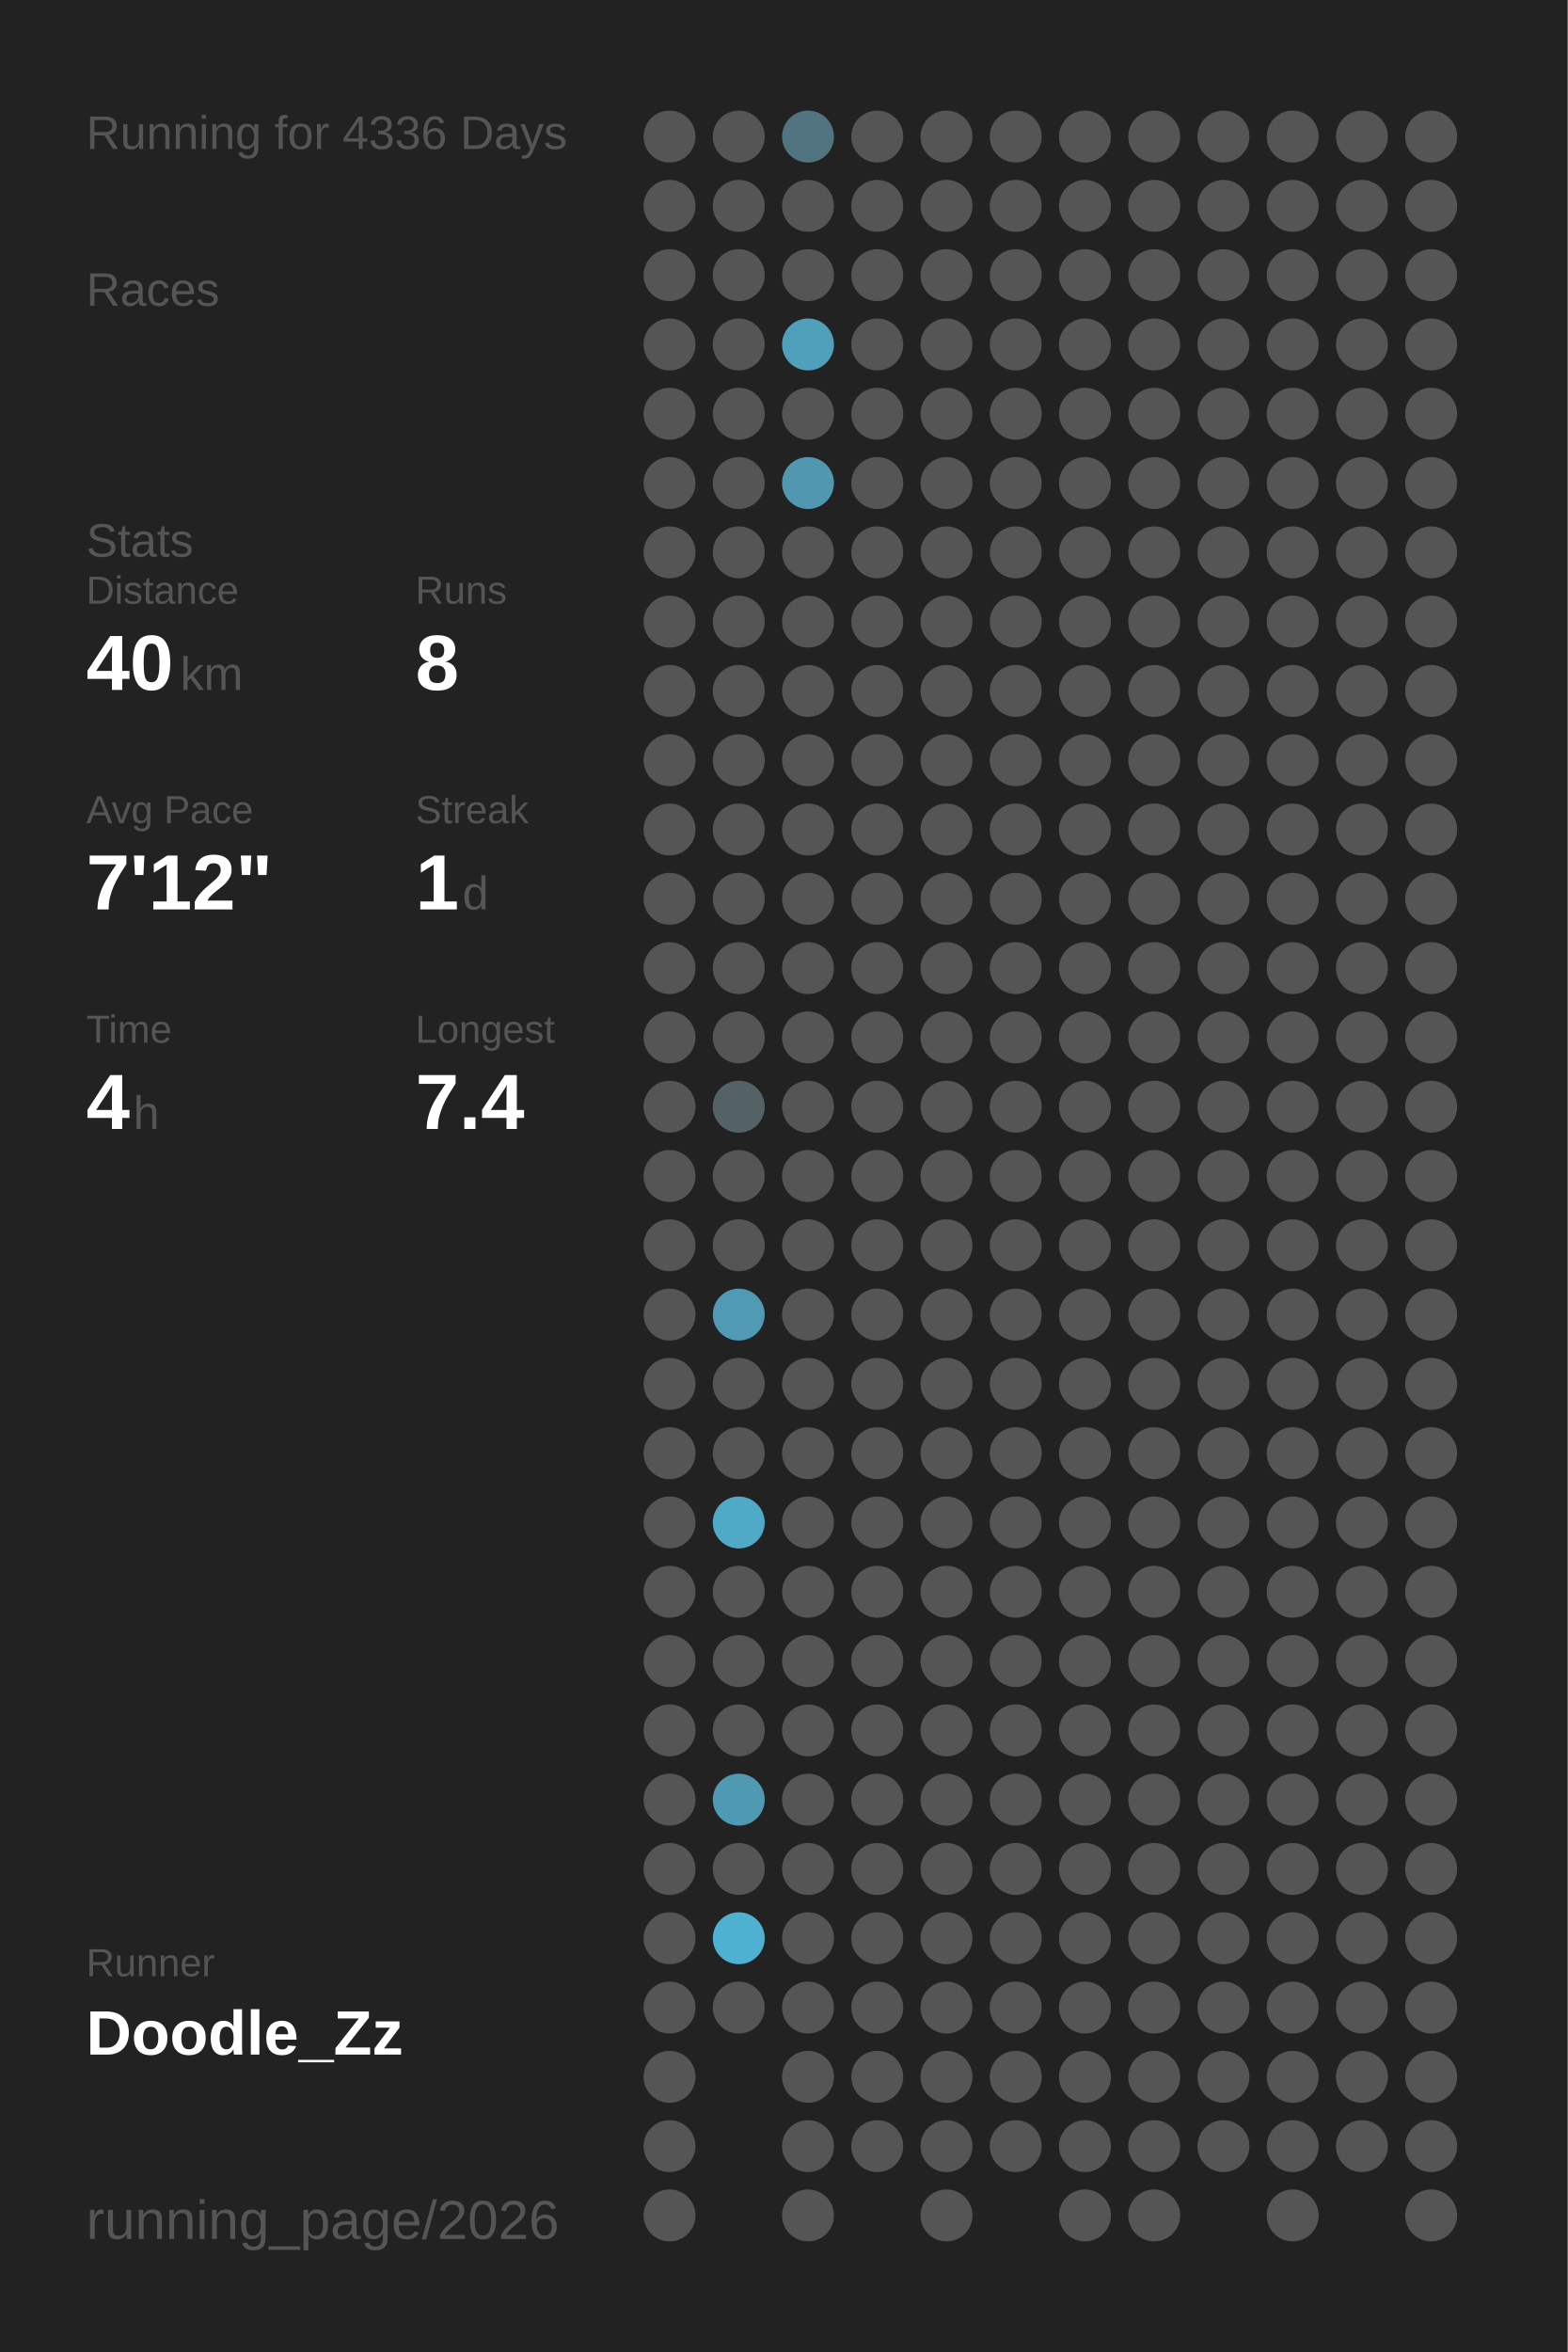
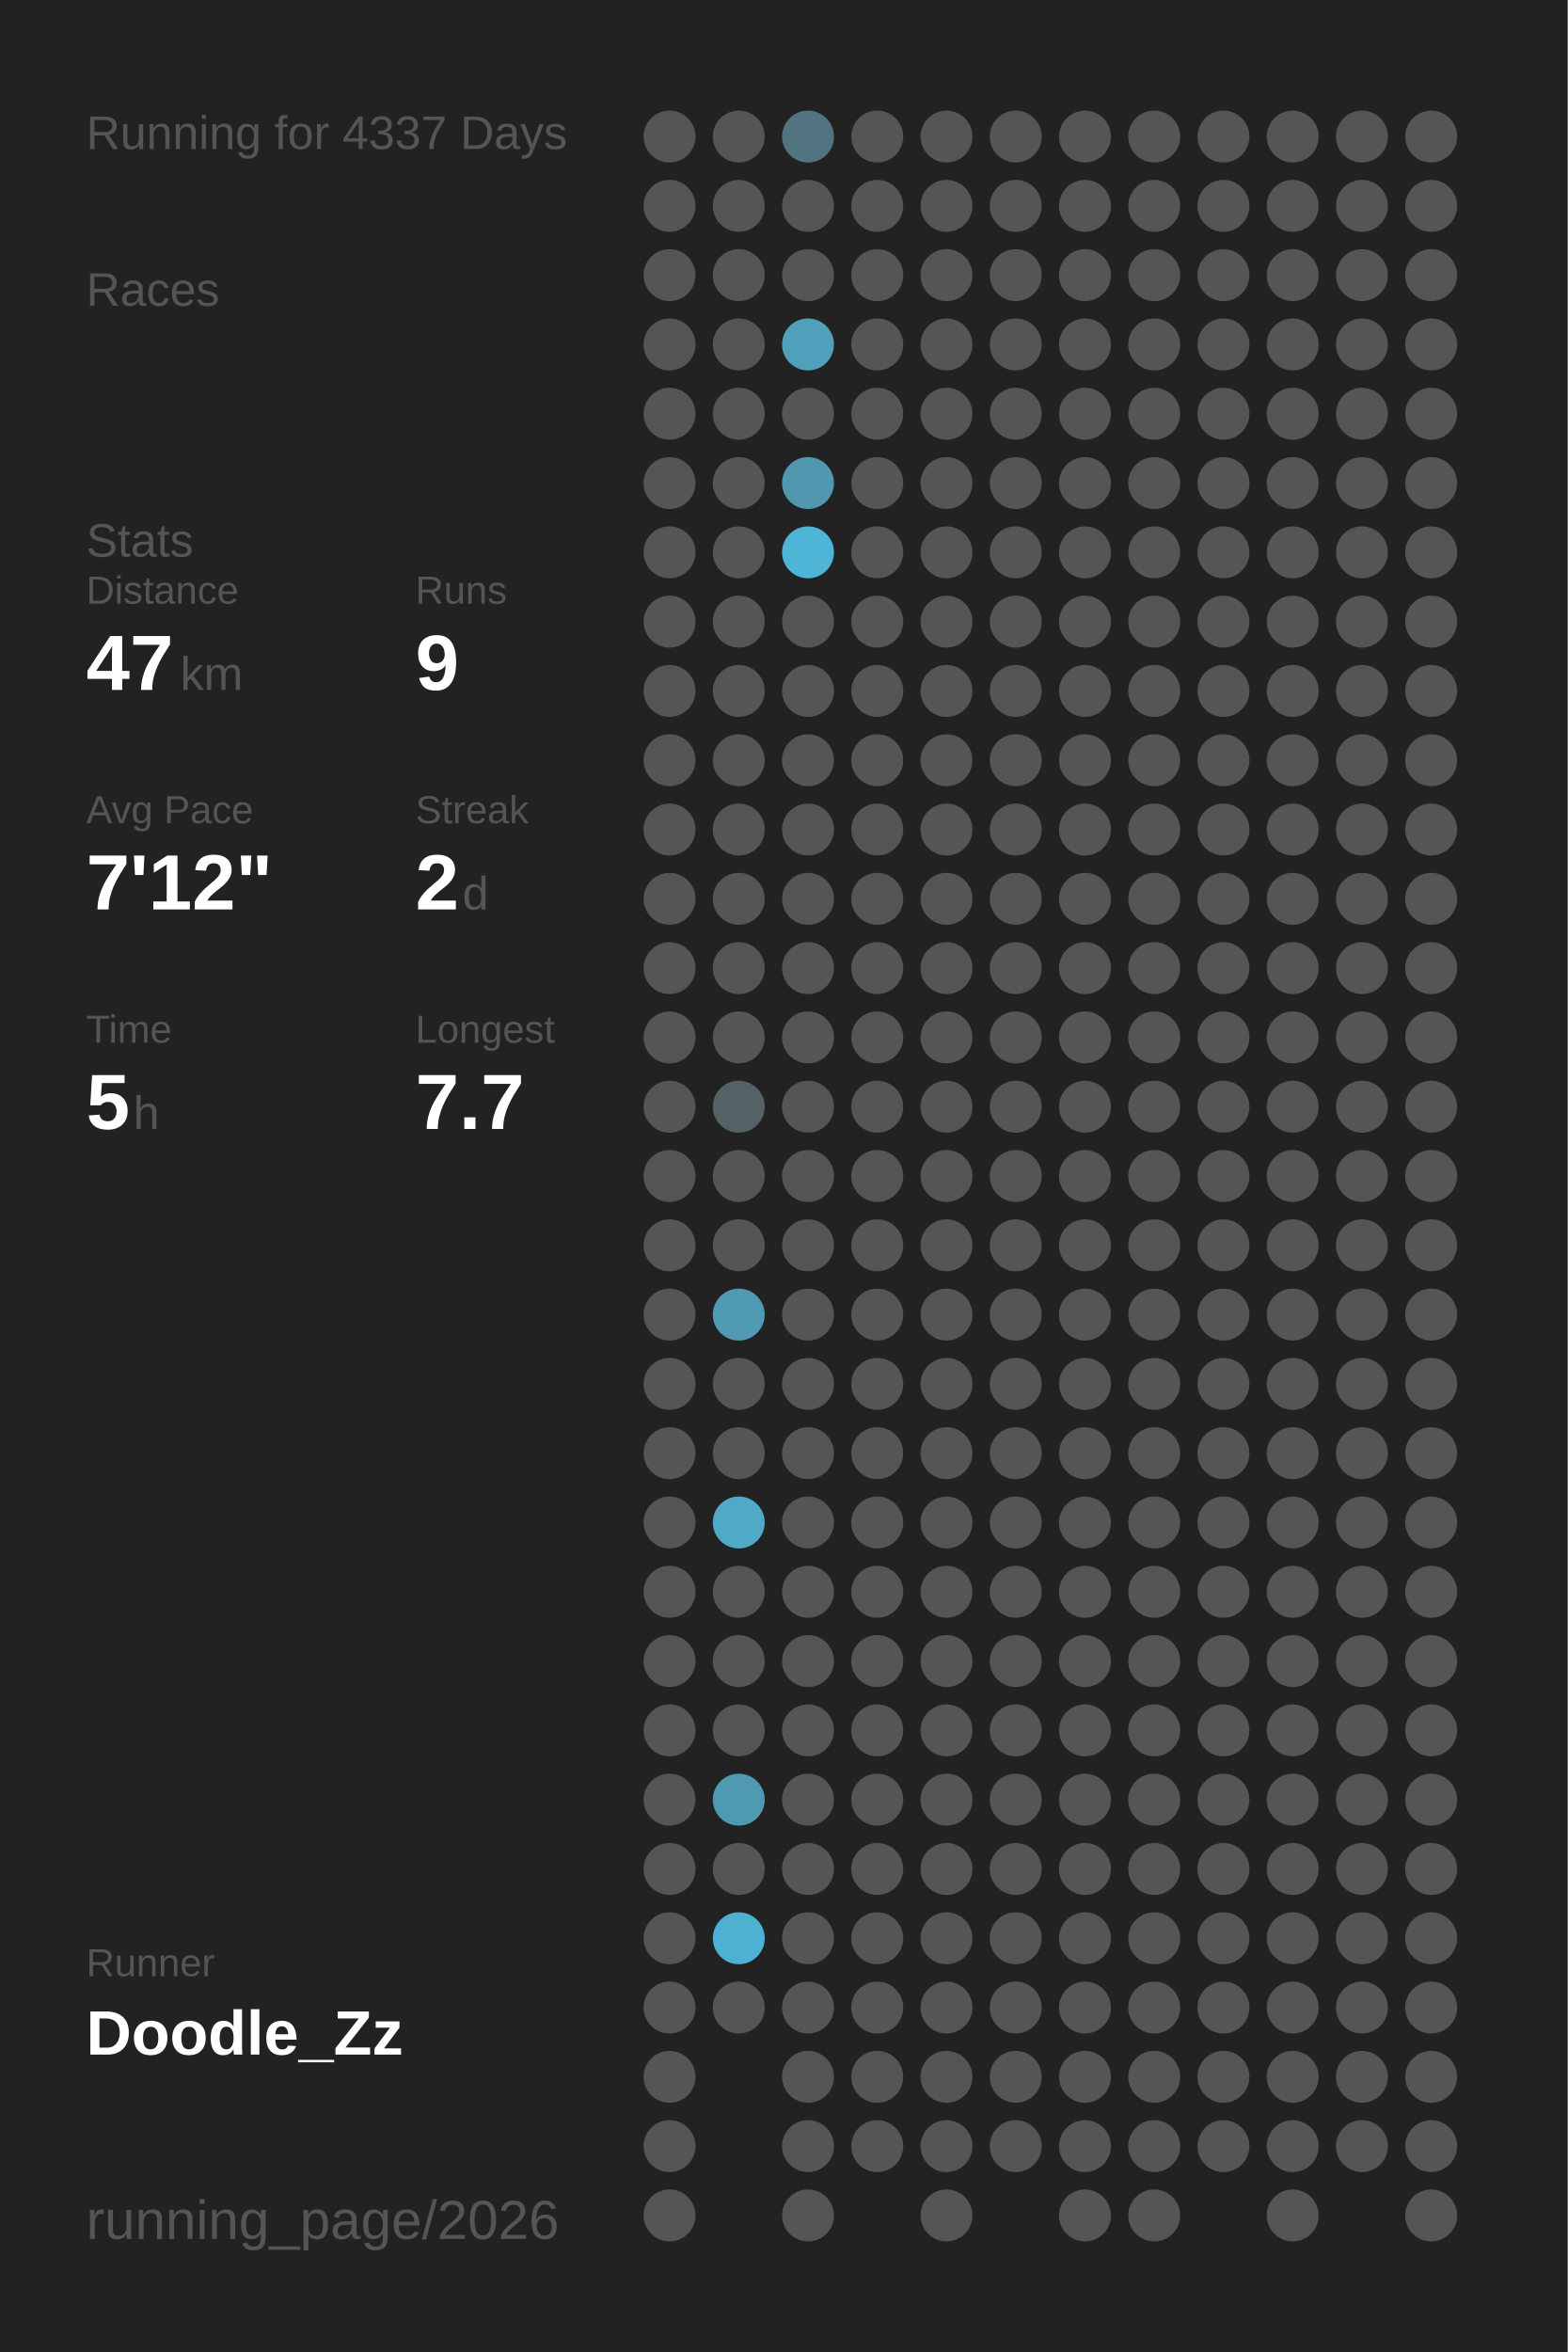
<svg xmlns="http://www.w3.org/2000/svg" baseProfile="full" height="300mm" version="1.1" viewBox="0,0,200,300" width="200mm">
  <defs />
  <rect fill="#222222" height="300" width="200" x="0" y="0" />
-   <text fill="#555555" style="font-size:6px; font-family:Arial;" x="11" y="19">Running for 4336 Days</text>
+   <text fill="#555555" style="font-size:6px; font-family:Arial;" x="11" y="19">Running for 4337 Days</text>
  <text fill="#555555" style="font-size:6px; font-family:Arial;" x="11" y="39">Races</text>
  <text fill="#555555" style="font-size:6px; font-family:Arial;" x="11" y="71">Stats</text>
  <text fill="#555555" style="font-size:5px; font-family:Arial;" x="11" y="77">Distance</text>
-   <text fill="#FFFFFF" style="font-size:10px; font-family:Arial; font-weight:bold;" x="11" y="88">40</text>
+   <text fill="#FFFFFF" style="font-size:10px; font-family:Arial; font-weight:bold;" x="11" y="88">47</text>
  <text fill="#555555" style="font-size:6px; font-family:Arial;" x="23" y="88">km</text>
  <text fill="#555555" style="font-size:5px; font-family:Arial;" x="53" y="77">Runs</text>
-   <text fill="#FFFFFF" style="font-size:10px; font-family:Arial; font-weight:bold;" x="53" y="88">8</text>
+   <text fill="#FFFFFF" style="font-size:10px; font-family:Arial; font-weight:bold;" x="53" y="88">9</text>
  <text fill="#555555" style="font-size:5px; font-family:Arial;" x="11" y="105">Avg Pace</text>
  <text fill="#FFFFFF" style="font-size:10px; font-family:Arial; font-weight:bold;" x="11" y="116">7'12"</text>
  <text fill="#555555" style="font-size:5px; font-family:Arial;" x="53" y="105">Streak</text>
-   <text fill="#FFFFFF" style="font-size:10px; font-family:Arial; font-weight:bold;" x="53" y="116">1</text>
+   <text fill="#FFFFFF" style="font-size:10px; font-family:Arial; font-weight:bold;" x="53" y="116">2</text>
  <text fill="#555555" style="font-size:6px; font-family:Arial;" x="59" y="116">d</text>
  <text fill="#555555" style="font-size:5px; font-family:Arial;" x="11" y="133">Time</text>
-   <text fill="#FFFFFF" style="font-size:10px; font-family:Arial; font-weight:bold;" x="11" y="144">4</text>
+   <text fill="#FFFFFF" style="font-size:10px; font-family:Arial; font-weight:bold;" x="11" y="144">5</text>
  <text fill="#555555" style="font-size:6px; font-family:Arial;" x="17" y="144">h</text>
  <text fill="#555555" style="font-size:5px; font-family:Arial;" x="53" y="133">Longest</text>
-   <text fill="#FFFFFF" style="font-size:10px; font-family:Arial; font-weight:bold;" x="53" y="144">7.4</text>
+   <text fill="#FFFFFF" style="font-size:10px; font-family:Arial; font-weight:bold;" x="53" y="144">7.7</text>
  <text fill="#555555" style="font-size:5px; font-family:Arial;" x="11" y="252.065">Runner</text>
  <text fill="#FFFFFF" style="font-size:8px; font-family:Arial; font-weight:bold;" x="11" y="262.065">Doodle_Zz</text>
  <text fill="#555555" style="font-size:7px; font-family:Arial;" x="11" y="285.581">running_page/2026</text>
  <circle cx="85.417" cy="17.419" fill="#555555" r="3.312" />
  <circle cx="85.417" cy="26.258" fill="#555555" r="3.312" />
  <circle cx="85.417" cy="35.097" fill="#555555" r="3.312" />
  <circle cx="85.417" cy="43.935" fill="#555555" r="3.312" />
  <circle cx="85.417" cy="52.774" fill="#555555" r="3.312" />
  <circle cx="85.417" cy="61.613" fill="#555555" r="3.312" />
  <circle cx="85.417" cy="70.452" fill="#555555" r="3.312" />
  <circle cx="85.417" cy="79.29" fill="#555555" r="3.312" />
  <circle cx="85.417" cy="88.129" fill="#555555" r="3.312" />
  <circle cx="85.417" cy="96.968" fill="#555555" r="3.312" />
  <circle cx="85.417" cy="105.806" fill="#555555" r="3.312" />
  <circle cx="85.417" cy="114.645" fill="#555555" r="3.312" />
  <circle cx="85.417" cy="123.484" fill="#555555" r="3.312" />
  <circle cx="85.417" cy="132.323" fill="#555555" r="3.312" />
  <circle cx="85.417" cy="141.161" fill="#555555" r="3.312" />
  <circle cx="85.417" cy="150" fill="#555555" r="3.312" />
  <circle cx="85.417" cy="158.839" fill="#555555" r="3.312" />
  <circle cx="85.417" cy="167.677" fill="#555555" r="3.312" />
  <circle cx="85.417" cy="176.516" fill="#555555" r="3.312" />
  <circle cx="85.417" cy="185.355" fill="#555555" r="3.312" />
  <circle cx="85.417" cy="194.194" fill="#555555" r="3.312" />
  <circle cx="85.417" cy="203.032" fill="#555555" r="3.312" />
  <circle cx="85.417" cy="211.871" fill="#555555" r="3.312" />
  <circle cx="85.417" cy="220.71" fill="#555555" r="3.312" />
  <circle cx="85.417" cy="229.548" fill="#555555" r="3.312" />
  <circle cx="85.417" cy="238.387" fill="#555555" r="3.312" />
  <circle cx="85.417" cy="247.226" fill="#555555" r="3.312" />
  <circle cx="85.417" cy="256.065" fill="#555555" r="3.312" />
  <circle cx="85.417" cy="264.903" fill="#555555" r="3.312" />
  <circle cx="85.417" cy="273.742" fill="#555555" r="3.312" />
  <circle cx="85.417" cy="282.581" fill="#555555" r="3.312" />
  <circle cx="94.25" cy="17.419" fill="#555555" r="3.312" />
  <circle cx="94.25" cy="26.258" fill="#555555" r="3.312" />
  <circle cx="94.25" cy="35.097" fill="#555555" r="3.312" />
  <circle cx="94.25" cy="43.935" fill="#555555" r="3.312" />
  <circle cx="94.25" cy="52.774" fill="#555555" r="3.312" />
  <circle cx="94.25" cy="61.613" fill="#555555" r="3.312" />
  <circle cx="94.25" cy="70.452" fill="#555555" r="3.312" />
  <circle cx="94.25" cy="79.29" fill="#555555" r="3.312" />
  <circle cx="94.25" cy="88.129" fill="#555555" r="3.312" />
  <circle cx="94.25" cy="96.968" fill="#555555" r="3.312" />
  <circle cx="94.25" cy="105.806" fill="#555555" r="3.312" />
  <circle cx="94.25" cy="114.645" fill="#555555" r="3.312" />
  <circle cx="94.25" cy="123.484" fill="#555555" r="3.312" />
  <circle cx="94.25" cy="132.323" fill="#555555" r="3.312" />
  <circle cx="94.25" cy="141.161" fill="#546266" r="3.312" />
  <circle cx="94.25" cy="150" fill="#555555" r="3.312" />
  <circle cx="94.25" cy="158.839" fill="#555555" r="3.312" />
  <circle cx="94.25" cy="167.677" fill="#509ab3" r="3.312" />
  <circle cx="94.25" cy="176.516" fill="#555555" r="3.312" />
  <circle cx="94.25" cy="185.355" fill="#555555" r="3.312" />
  <circle cx="94.25" cy="194.194" fill="#4faac8" r="3.312" />
  <circle cx="94.25" cy="203.032" fill="#555555" r="3.312" />
  <circle cx="94.25" cy="211.871" fill="#555555" r="3.312" />
  <circle cx="94.25" cy="220.71" fill="#555555" r="3.312" />
  <circle cx="94.25" cy="229.548" fill="#5099b2" r="3.312" />
  <circle cx="94.25" cy="238.387" fill="#555555" r="3.312" />
  <circle cx="94.25" cy="247.226" fill="#4fb1d2" r="3.312" />
  <circle cx="94.25" cy="256.065" fill="#555555" r="3.312" />
  <circle cx="103.083" cy="17.419" fill="#527480" r="3.312" />
  <circle cx="103.083" cy="26.258" fill="#555555" r="3.312" />
  <circle cx="103.083" cy="35.097" fill="#555555" r="3.312" />
  <circle cx="103.083" cy="43.935" fill="#50a0bb" r="3.312" />
  <circle cx="103.083" cy="52.774" fill="#555555" r="3.312" />
  <circle cx="103.083" cy="61.613" fill="#5097af" r="3.312" />
-   <circle cx="103.083" cy="70.452" fill="#555555" r="3.312" />
+   <circle cx="103.083" cy="70.452" fill="#4eb5d7" r="3.312" />
  <circle cx="103.083" cy="79.29" fill="#555555" r="3.312" />
  <circle cx="103.083" cy="88.129" fill="#555555" r="3.312" />
  <circle cx="103.083" cy="96.968" fill="#555555" r="3.312" />
  <circle cx="103.083" cy="105.806" fill="#555555" r="3.312" />
  <circle cx="103.083" cy="114.645" fill="#555555" r="3.312" />
  <circle cx="103.083" cy="123.484" fill="#555555" r="3.312" />
  <circle cx="103.083" cy="132.323" fill="#555555" r="3.312" />
  <circle cx="103.083" cy="141.161" fill="#555555" r="3.312" />
  <circle cx="103.083" cy="150" fill="#555555" r="3.312" />
  <circle cx="103.083" cy="158.839" fill="#555555" r="3.312" />
  <circle cx="103.083" cy="167.677" fill="#555555" r="3.312" />
  <circle cx="103.083" cy="176.516" fill="#555555" r="3.312" />
  <circle cx="103.083" cy="185.355" fill="#555555" r="3.312" />
  <circle cx="103.083" cy="194.194" fill="#555555" r="3.312" />
  <circle cx="103.083" cy="203.032" fill="#555555" r="3.312" />
  <circle cx="103.083" cy="211.871" fill="#555555" r="3.312" />
  <circle cx="103.083" cy="220.71" fill="#555555" r="3.312" />
  <circle cx="103.083" cy="229.548" fill="#555555" r="3.312" />
  <circle cx="103.083" cy="238.387" fill="#555555" r="3.312" />
  <circle cx="103.083" cy="247.226" fill="#555555" r="3.312" />
  <circle cx="103.083" cy="256.065" fill="#555555" r="3.312" />
  <circle cx="103.083" cy="264.903" fill="#555555" r="3.312" />
  <circle cx="103.083" cy="273.742" fill="#555555" r="3.312" />
  <circle cx="103.083" cy="282.581" fill="#555555" r="3.312" />
  <circle cx="111.917" cy="17.419" fill="#555555" r="3.312" />
  <circle cx="111.917" cy="26.258" fill="#555555" r="3.312" />
  <circle cx="111.917" cy="35.097" fill="#555555" r="3.312" />
  <circle cx="111.917" cy="43.935" fill="#555555" r="3.312" />
  <circle cx="111.917" cy="52.774" fill="#555555" r="3.312" />
  <circle cx="111.917" cy="61.613" fill="#555555" r="3.312" />
  <circle cx="111.917" cy="70.452" fill="#555555" r="3.312" />
  <circle cx="111.917" cy="79.29" fill="#555555" r="3.312" />
  <circle cx="111.917" cy="88.129" fill="#555555" r="3.312" />
  <circle cx="111.917" cy="96.968" fill="#555555" r="3.312" />
  <circle cx="111.917" cy="105.806" fill="#555555" r="3.312" />
  <circle cx="111.917" cy="114.645" fill="#555555" r="3.312" />
  <circle cx="111.917" cy="123.484" fill="#555555" r="3.312" />
  <circle cx="111.917" cy="132.323" fill="#555555" r="3.312" />
  <circle cx="111.917" cy="141.161" fill="#555555" r="3.312" />
  <circle cx="111.917" cy="150" fill="#555555" r="3.312" />
  <circle cx="111.917" cy="158.839" fill="#555555" r="3.312" />
  <circle cx="111.917" cy="167.677" fill="#555555" r="3.312" />
  <circle cx="111.917" cy="176.516" fill="#555555" r="3.312" />
  <circle cx="111.917" cy="185.355" fill="#555555" r="3.312" />
  <circle cx="111.917" cy="194.194" fill="#555555" r="3.312" />
  <circle cx="111.917" cy="203.032" fill="#555555" r="3.312" />
  <circle cx="111.917" cy="211.871" fill="#555555" r="3.312" />
  <circle cx="111.917" cy="220.71" fill="#555555" r="3.312" />
  <circle cx="111.917" cy="229.548" fill="#555555" r="3.312" />
  <circle cx="111.917" cy="238.387" fill="#555555" r="3.312" />
  <circle cx="111.917" cy="247.226" fill="#555555" r="3.312" />
  <circle cx="111.917" cy="256.065" fill="#555555" r="3.312" />
  <circle cx="111.917" cy="264.903" fill="#555555" r="3.312" />
  <circle cx="111.917" cy="273.742" fill="#555555" r="3.312" />
  <circle cx="120.75" cy="17.419" fill="#555555" r="3.312" />
  <circle cx="120.75" cy="26.258" fill="#555555" r="3.312" />
  <circle cx="120.75" cy="35.097" fill="#555555" r="3.312" />
  <circle cx="120.75" cy="43.935" fill="#555555" r="3.312" />
  <circle cx="120.75" cy="52.774" fill="#555555" r="3.312" />
  <circle cx="120.75" cy="61.613" fill="#555555" r="3.312" />
  <circle cx="120.75" cy="70.452" fill="#555555" r="3.312" />
  <circle cx="120.75" cy="79.29" fill="#555555" r="3.312" />
  <circle cx="120.75" cy="88.129" fill="#555555" r="3.312" />
  <circle cx="120.75" cy="96.968" fill="#555555" r="3.312" />
  <circle cx="120.75" cy="105.806" fill="#555555" r="3.312" />
  <circle cx="120.75" cy="114.645" fill="#555555" r="3.312" />
  <circle cx="120.75" cy="123.484" fill="#555555" r="3.312" />
  <circle cx="120.75" cy="132.323" fill="#555555" r="3.312" />
  <circle cx="120.75" cy="141.161" fill="#555555" r="3.312" />
  <circle cx="120.75" cy="150" fill="#555555" r="3.312" />
  <circle cx="120.75" cy="158.839" fill="#555555" r="3.312" />
  <circle cx="120.75" cy="167.677" fill="#555555" r="3.312" />
  <circle cx="120.75" cy="176.516" fill="#555555" r="3.312" />
  <circle cx="120.75" cy="185.355" fill="#555555" r="3.312" />
  <circle cx="120.75" cy="194.194" fill="#555555" r="3.312" />
  <circle cx="120.75" cy="203.032" fill="#555555" r="3.312" />
  <circle cx="120.75" cy="211.871" fill="#555555" r="3.312" />
  <circle cx="120.75" cy="220.71" fill="#555555" r="3.312" />
  <circle cx="120.75" cy="229.548" fill="#555555" r="3.312" />
  <circle cx="120.75" cy="238.387" fill="#555555" r="3.312" />
  <circle cx="120.75" cy="247.226" fill="#555555" r="3.312" />
  <circle cx="120.75" cy="256.065" fill="#555555" r="3.312" />
  <circle cx="120.75" cy="264.903" fill="#555555" r="3.312" />
  <circle cx="120.75" cy="273.742" fill="#555555" r="3.312" />
  <circle cx="120.75" cy="282.581" fill="#555555" r="3.312" />
  <circle cx="129.583" cy="17.419" fill="#555555" r="3.312" />
  <circle cx="129.583" cy="26.258" fill="#555555" r="3.312" />
  <circle cx="129.583" cy="35.097" fill="#555555" r="3.312" />
  <circle cx="129.583" cy="43.935" fill="#555555" r="3.312" />
  <circle cx="129.583" cy="52.774" fill="#555555" r="3.312" />
  <circle cx="129.583" cy="61.613" fill="#555555" r="3.312" />
  <circle cx="129.583" cy="70.452" fill="#555555" r="3.312" />
  <circle cx="129.583" cy="79.29" fill="#555555" r="3.312" />
  <circle cx="129.583" cy="88.129" fill="#555555" r="3.312" />
  <circle cx="129.583" cy="96.968" fill="#555555" r="3.312" />
  <circle cx="129.583" cy="105.806" fill="#555555" r="3.312" />
  <circle cx="129.583" cy="114.645" fill="#555555" r="3.312" />
  <circle cx="129.583" cy="123.484" fill="#555555" r="3.312" />
  <circle cx="129.583" cy="132.323" fill="#555555" r="3.312" />
  <circle cx="129.583" cy="141.161" fill="#555555" r="3.312" />
  <circle cx="129.583" cy="150" fill="#555555" r="3.312" />
  <circle cx="129.583" cy="158.839" fill="#555555" r="3.312" />
  <circle cx="129.583" cy="167.677" fill="#555555" r="3.312" />
  <circle cx="129.583" cy="176.516" fill="#555555" r="3.312" />
  <circle cx="129.583" cy="185.355" fill="#555555" r="3.312" />
  <circle cx="129.583" cy="194.194" fill="#555555" r="3.312" />
  <circle cx="129.583" cy="203.032" fill="#555555" r="3.312" />
  <circle cx="129.583" cy="211.871" fill="#555555" r="3.312" />
  <circle cx="129.583" cy="220.71" fill="#555555" r="3.312" />
  <circle cx="129.583" cy="229.548" fill="#555555" r="3.312" />
  <circle cx="129.583" cy="238.387" fill="#555555" r="3.312" />
  <circle cx="129.583" cy="247.226" fill="#555555" r="3.312" />
  <circle cx="129.583" cy="256.065" fill="#555555" r="3.312" />
  <circle cx="129.583" cy="264.903" fill="#555555" r="3.312" />
  <circle cx="129.583" cy="273.742" fill="#555555" r="3.312" />
  <circle cx="138.417" cy="17.419" fill="#555555" r="3.312" />
  <circle cx="138.417" cy="26.258" fill="#555555" r="3.312" />
  <circle cx="138.417" cy="35.097" fill="#555555" r="3.312" />
  <circle cx="138.417" cy="43.935" fill="#555555" r="3.312" />
  <circle cx="138.417" cy="52.774" fill="#555555" r="3.312" />
  <circle cx="138.417" cy="61.613" fill="#555555" r="3.312" />
  <circle cx="138.417" cy="70.452" fill="#555555" r="3.312" />
  <circle cx="138.417" cy="79.29" fill="#555555" r="3.312" />
  <circle cx="138.417" cy="88.129" fill="#555555" r="3.312" />
  <circle cx="138.417" cy="96.968" fill="#555555" r="3.312" />
  <circle cx="138.417" cy="105.806" fill="#555555" r="3.312" />
  <circle cx="138.417" cy="114.645" fill="#555555" r="3.312" />
  <circle cx="138.417" cy="123.484" fill="#555555" r="3.312" />
  <circle cx="138.417" cy="132.323" fill="#555555" r="3.312" />
  <circle cx="138.417" cy="141.161" fill="#555555" r="3.312" />
  <circle cx="138.417" cy="150" fill="#555555" r="3.312" />
  <circle cx="138.417" cy="158.839" fill="#555555" r="3.312" />
  <circle cx="138.417" cy="167.677" fill="#555555" r="3.312" />
  <circle cx="138.417" cy="176.516" fill="#555555" r="3.312" />
  <circle cx="138.417" cy="185.355" fill="#555555" r="3.312" />
  <circle cx="138.417" cy="194.194" fill="#555555" r="3.312" />
  <circle cx="138.417" cy="203.032" fill="#555555" r="3.312" />
  <circle cx="138.417" cy="211.871" fill="#555555" r="3.312" />
  <circle cx="138.417" cy="220.71" fill="#555555" r="3.312" />
  <circle cx="138.417" cy="229.548" fill="#555555" r="3.312" />
  <circle cx="138.417" cy="238.387" fill="#555555" r="3.312" />
  <circle cx="138.417" cy="247.226" fill="#555555" r="3.312" />
  <circle cx="138.417" cy="256.065" fill="#555555" r="3.312" />
  <circle cx="138.417" cy="264.903" fill="#555555" r="3.312" />
  <circle cx="138.417" cy="273.742" fill="#555555" r="3.312" />
  <circle cx="138.417" cy="282.581" fill="#555555" r="3.312" />
  <circle cx="147.25" cy="17.419" fill="#555555" r="3.312" />
  <circle cx="147.25" cy="26.258" fill="#555555" r="3.312" />
  <circle cx="147.25" cy="35.097" fill="#555555" r="3.312" />
  <circle cx="147.25" cy="43.935" fill="#555555" r="3.312" />
  <circle cx="147.25" cy="52.774" fill="#555555" r="3.312" />
  <circle cx="147.25" cy="61.613" fill="#555555" r="3.312" />
  <circle cx="147.25" cy="70.452" fill="#555555" r="3.312" />
  <circle cx="147.25" cy="79.29" fill="#555555" r="3.312" />
  <circle cx="147.25" cy="88.129" fill="#555555" r="3.312" />
  <circle cx="147.25" cy="96.968" fill="#555555" r="3.312" />
  <circle cx="147.25" cy="105.806" fill="#555555" r="3.312" />
  <circle cx="147.25" cy="114.645" fill="#555555" r="3.312" />
  <circle cx="147.25" cy="123.484" fill="#555555" r="3.312" />
  <circle cx="147.25" cy="132.323" fill="#555555" r="3.312" />
  <circle cx="147.25" cy="141.161" fill="#555555" r="3.312" />
  <circle cx="147.25" cy="150" fill="#555555" r="3.312" />
  <circle cx="147.25" cy="158.839" fill="#555555" r="3.312" />
  <circle cx="147.25" cy="167.677" fill="#555555" r="3.312" />
  <circle cx="147.25" cy="176.516" fill="#555555" r="3.312" />
  <circle cx="147.25" cy="185.355" fill="#555555" r="3.312" />
  <circle cx="147.25" cy="194.194" fill="#555555" r="3.312" />
  <circle cx="147.25" cy="203.032" fill="#555555" r="3.312" />
  <circle cx="147.25" cy="211.871" fill="#555555" r="3.312" />
  <circle cx="147.25" cy="220.71" fill="#555555" r="3.312" />
  <circle cx="147.25" cy="229.548" fill="#555555" r="3.312" />
  <circle cx="147.25" cy="238.387" fill="#555555" r="3.312" />
  <circle cx="147.25" cy="247.226" fill="#555555" r="3.312" />
  <circle cx="147.25" cy="256.065" fill="#555555" r="3.312" />
  <circle cx="147.25" cy="264.903" fill="#555555" r="3.312" />
  <circle cx="147.25" cy="273.742" fill="#555555" r="3.312" />
  <circle cx="147.25" cy="282.581" fill="#555555" r="3.312" />
  <circle cx="156.083" cy="17.419" fill="#555555" r="3.312" />
  <circle cx="156.083" cy="26.258" fill="#555555" r="3.312" />
  <circle cx="156.083" cy="35.097" fill="#555555" r="3.312" />
  <circle cx="156.083" cy="43.935" fill="#555555" r="3.312" />
  <circle cx="156.083" cy="52.774" fill="#555555" r="3.312" />
  <circle cx="156.083" cy="61.613" fill="#555555" r="3.312" />
  <circle cx="156.083" cy="70.452" fill="#555555" r="3.312" />
  <circle cx="156.083" cy="79.29" fill="#555555" r="3.312" />
  <circle cx="156.083" cy="88.129" fill="#555555" r="3.312" />
  <circle cx="156.083" cy="96.968" fill="#555555" r="3.312" />
  <circle cx="156.083" cy="105.806" fill="#555555" r="3.312" />
  <circle cx="156.083" cy="114.645" fill="#555555" r="3.312" />
  <circle cx="156.083" cy="123.484" fill="#555555" r="3.312" />
  <circle cx="156.083" cy="132.323" fill="#555555" r="3.312" />
  <circle cx="156.083" cy="141.161" fill="#555555" r="3.312" />
  <circle cx="156.083" cy="150" fill="#555555" r="3.312" />
  <circle cx="156.083" cy="158.839" fill="#555555" r="3.312" />
  <circle cx="156.083" cy="167.677" fill="#555555" r="3.312" />
  <circle cx="156.083" cy="176.516" fill="#555555" r="3.312" />
  <circle cx="156.083" cy="185.355" fill="#555555" r="3.312" />
  <circle cx="156.083" cy="194.194" fill="#555555" r="3.312" />
  <circle cx="156.083" cy="203.032" fill="#555555" r="3.312" />
  <circle cx="156.083" cy="211.871" fill="#555555" r="3.312" />
  <circle cx="156.083" cy="220.71" fill="#555555" r="3.312" />
  <circle cx="156.083" cy="229.548" fill="#555555" r="3.312" />
  <circle cx="156.083" cy="238.387" fill="#555555" r="3.312" />
  <circle cx="156.083" cy="247.226" fill="#555555" r="3.312" />
  <circle cx="156.083" cy="256.065" fill="#555555" r="3.312" />
  <circle cx="156.083" cy="264.903" fill="#555555" r="3.312" />
  <circle cx="156.083" cy="273.742" fill="#555555" r="3.312" />
  <circle cx="164.917" cy="17.419" fill="#555555" r="3.312" />
  <circle cx="164.917" cy="26.258" fill="#555555" r="3.312" />
  <circle cx="164.917" cy="35.097" fill="#555555" r="3.312" />
  <circle cx="164.917" cy="43.935" fill="#555555" r="3.312" />
  <circle cx="164.917" cy="52.774" fill="#555555" r="3.312" />
  <circle cx="164.917" cy="61.613" fill="#555555" r="3.312" />
  <circle cx="164.917" cy="70.452" fill="#555555" r="3.312" />
  <circle cx="164.917" cy="79.29" fill="#555555" r="3.312" />
  <circle cx="164.917" cy="88.129" fill="#555555" r="3.312" />
  <circle cx="164.917" cy="96.968" fill="#555555" r="3.312" />
  <circle cx="164.917" cy="105.806" fill="#555555" r="3.312" />
  <circle cx="164.917" cy="114.645" fill="#555555" r="3.312" />
  <circle cx="164.917" cy="123.484" fill="#555555" r="3.312" />
  <circle cx="164.917" cy="132.323" fill="#555555" r="3.312" />
  <circle cx="164.917" cy="141.161" fill="#555555" r="3.312" />
  <circle cx="164.917" cy="150" fill="#555555" r="3.312" />
  <circle cx="164.917" cy="158.839" fill="#555555" r="3.312" />
  <circle cx="164.917" cy="167.677" fill="#555555" r="3.312" />
  <circle cx="164.917" cy="176.516" fill="#555555" r="3.312" />
  <circle cx="164.917" cy="185.355" fill="#555555" r="3.312" />
  <circle cx="164.917" cy="194.194" fill="#555555" r="3.312" />
  <circle cx="164.917" cy="203.032" fill="#555555" r="3.312" />
  <circle cx="164.917" cy="211.871" fill="#555555" r="3.312" />
  <circle cx="164.917" cy="220.71" fill="#555555" r="3.312" />
  <circle cx="164.917" cy="229.548" fill="#555555" r="3.312" />
  <circle cx="164.917" cy="238.387" fill="#555555" r="3.312" />
  <circle cx="164.917" cy="247.226" fill="#555555" r="3.312" />
  <circle cx="164.917" cy="256.065" fill="#555555" r="3.312" />
  <circle cx="164.917" cy="264.903" fill="#555555" r="3.312" />
  <circle cx="164.917" cy="273.742" fill="#555555" r="3.312" />
  <circle cx="164.917" cy="282.581" fill="#555555" r="3.312" />
  <circle cx="173.75" cy="17.419" fill="#555555" r="3.312" />
  <circle cx="173.75" cy="26.258" fill="#555555" r="3.312" />
  <circle cx="173.75" cy="35.097" fill="#555555" r="3.312" />
  <circle cx="173.75" cy="43.935" fill="#555555" r="3.312" />
  <circle cx="173.75" cy="52.774" fill="#555555" r="3.312" />
  <circle cx="173.75" cy="61.613" fill="#555555" r="3.312" />
  <circle cx="173.75" cy="70.452" fill="#555555" r="3.312" />
  <circle cx="173.75" cy="79.29" fill="#555555" r="3.312" />
  <circle cx="173.75" cy="88.129" fill="#555555" r="3.312" />
  <circle cx="173.75" cy="96.968" fill="#555555" r="3.312" />
  <circle cx="173.75" cy="105.806" fill="#555555" r="3.312" />
  <circle cx="173.75" cy="114.645" fill="#555555" r="3.312" />
  <circle cx="173.75" cy="123.484" fill="#555555" r="3.312" />
  <circle cx="173.75" cy="132.323" fill="#555555" r="3.312" />
  <circle cx="173.75" cy="141.161" fill="#555555" r="3.312" />
  <circle cx="173.75" cy="150" fill="#555555" r="3.312" />
  <circle cx="173.75" cy="158.839" fill="#555555" r="3.312" />
  <circle cx="173.75" cy="167.677" fill="#555555" r="3.312" />
  <circle cx="173.75" cy="176.516" fill="#555555" r="3.312" />
  <circle cx="173.75" cy="185.355" fill="#555555" r="3.312" />
  <circle cx="173.75" cy="194.194" fill="#555555" r="3.312" />
  <circle cx="173.75" cy="203.032" fill="#555555" r="3.312" />
  <circle cx="173.75" cy="211.871" fill="#555555" r="3.312" />
  <circle cx="173.75" cy="220.71" fill="#555555" r="3.312" />
  <circle cx="173.75" cy="229.548" fill="#555555" r="3.312" />
  <circle cx="173.75" cy="238.387" fill="#555555" r="3.312" />
  <circle cx="173.75" cy="247.226" fill="#555555" r="3.312" />
  <circle cx="173.75" cy="256.065" fill="#555555" r="3.312" />
  <circle cx="173.75" cy="264.903" fill="#555555" r="3.312" />
  <circle cx="173.75" cy="273.742" fill="#555555" r="3.312" />
  <circle cx="182.583" cy="17.419" fill="#555555" r="3.312" />
  <circle cx="182.583" cy="26.258" fill="#555555" r="3.312" />
  <circle cx="182.583" cy="35.097" fill="#555555" r="3.312" />
  <circle cx="182.583" cy="43.935" fill="#555555" r="3.312" />
  <circle cx="182.583" cy="52.774" fill="#555555" r="3.312" />
  <circle cx="182.583" cy="61.613" fill="#555555" r="3.312" />
  <circle cx="182.583" cy="70.452" fill="#555555" r="3.312" />
  <circle cx="182.583" cy="79.29" fill="#555555" r="3.312" />
  <circle cx="182.583" cy="88.129" fill="#555555" r="3.312" />
  <circle cx="182.583" cy="96.968" fill="#555555" r="3.312" />
  <circle cx="182.583" cy="105.806" fill="#555555" r="3.312" />
  <circle cx="182.583" cy="114.645" fill="#555555" r="3.312" />
  <circle cx="182.583" cy="123.484" fill="#555555" r="3.312" />
  <circle cx="182.583" cy="132.323" fill="#555555" r="3.312" />
  <circle cx="182.583" cy="141.161" fill="#555555" r="3.312" />
  <circle cx="182.583" cy="150" fill="#555555" r="3.312" />
  <circle cx="182.583" cy="158.839" fill="#555555" r="3.312" />
  <circle cx="182.583" cy="167.677" fill="#555555" r="3.312" />
  <circle cx="182.583" cy="176.516" fill="#555555" r="3.312" />
  <circle cx="182.583" cy="185.355" fill="#555555" r="3.312" />
  <circle cx="182.583" cy="194.194" fill="#555555" r="3.312" />
  <circle cx="182.583" cy="203.032" fill="#555555" r="3.312" />
  <circle cx="182.583" cy="211.871" fill="#555555" r="3.312" />
  <circle cx="182.583" cy="220.71" fill="#555555" r="3.312" />
  <circle cx="182.583" cy="229.548" fill="#555555" r="3.312" />
  <circle cx="182.583" cy="238.387" fill="#555555" r="3.312" />
  <circle cx="182.583" cy="247.226" fill="#555555" r="3.312" />
  <circle cx="182.583" cy="256.065" fill="#555555" r="3.312" />
  <circle cx="182.583" cy="264.903" fill="#555555" r="3.312" />
  <circle cx="182.583" cy="273.742" fill="#555555" r="3.312" />
  <circle cx="182.583" cy="282.581" fill="#555555" r="3.312" />
</svg>
